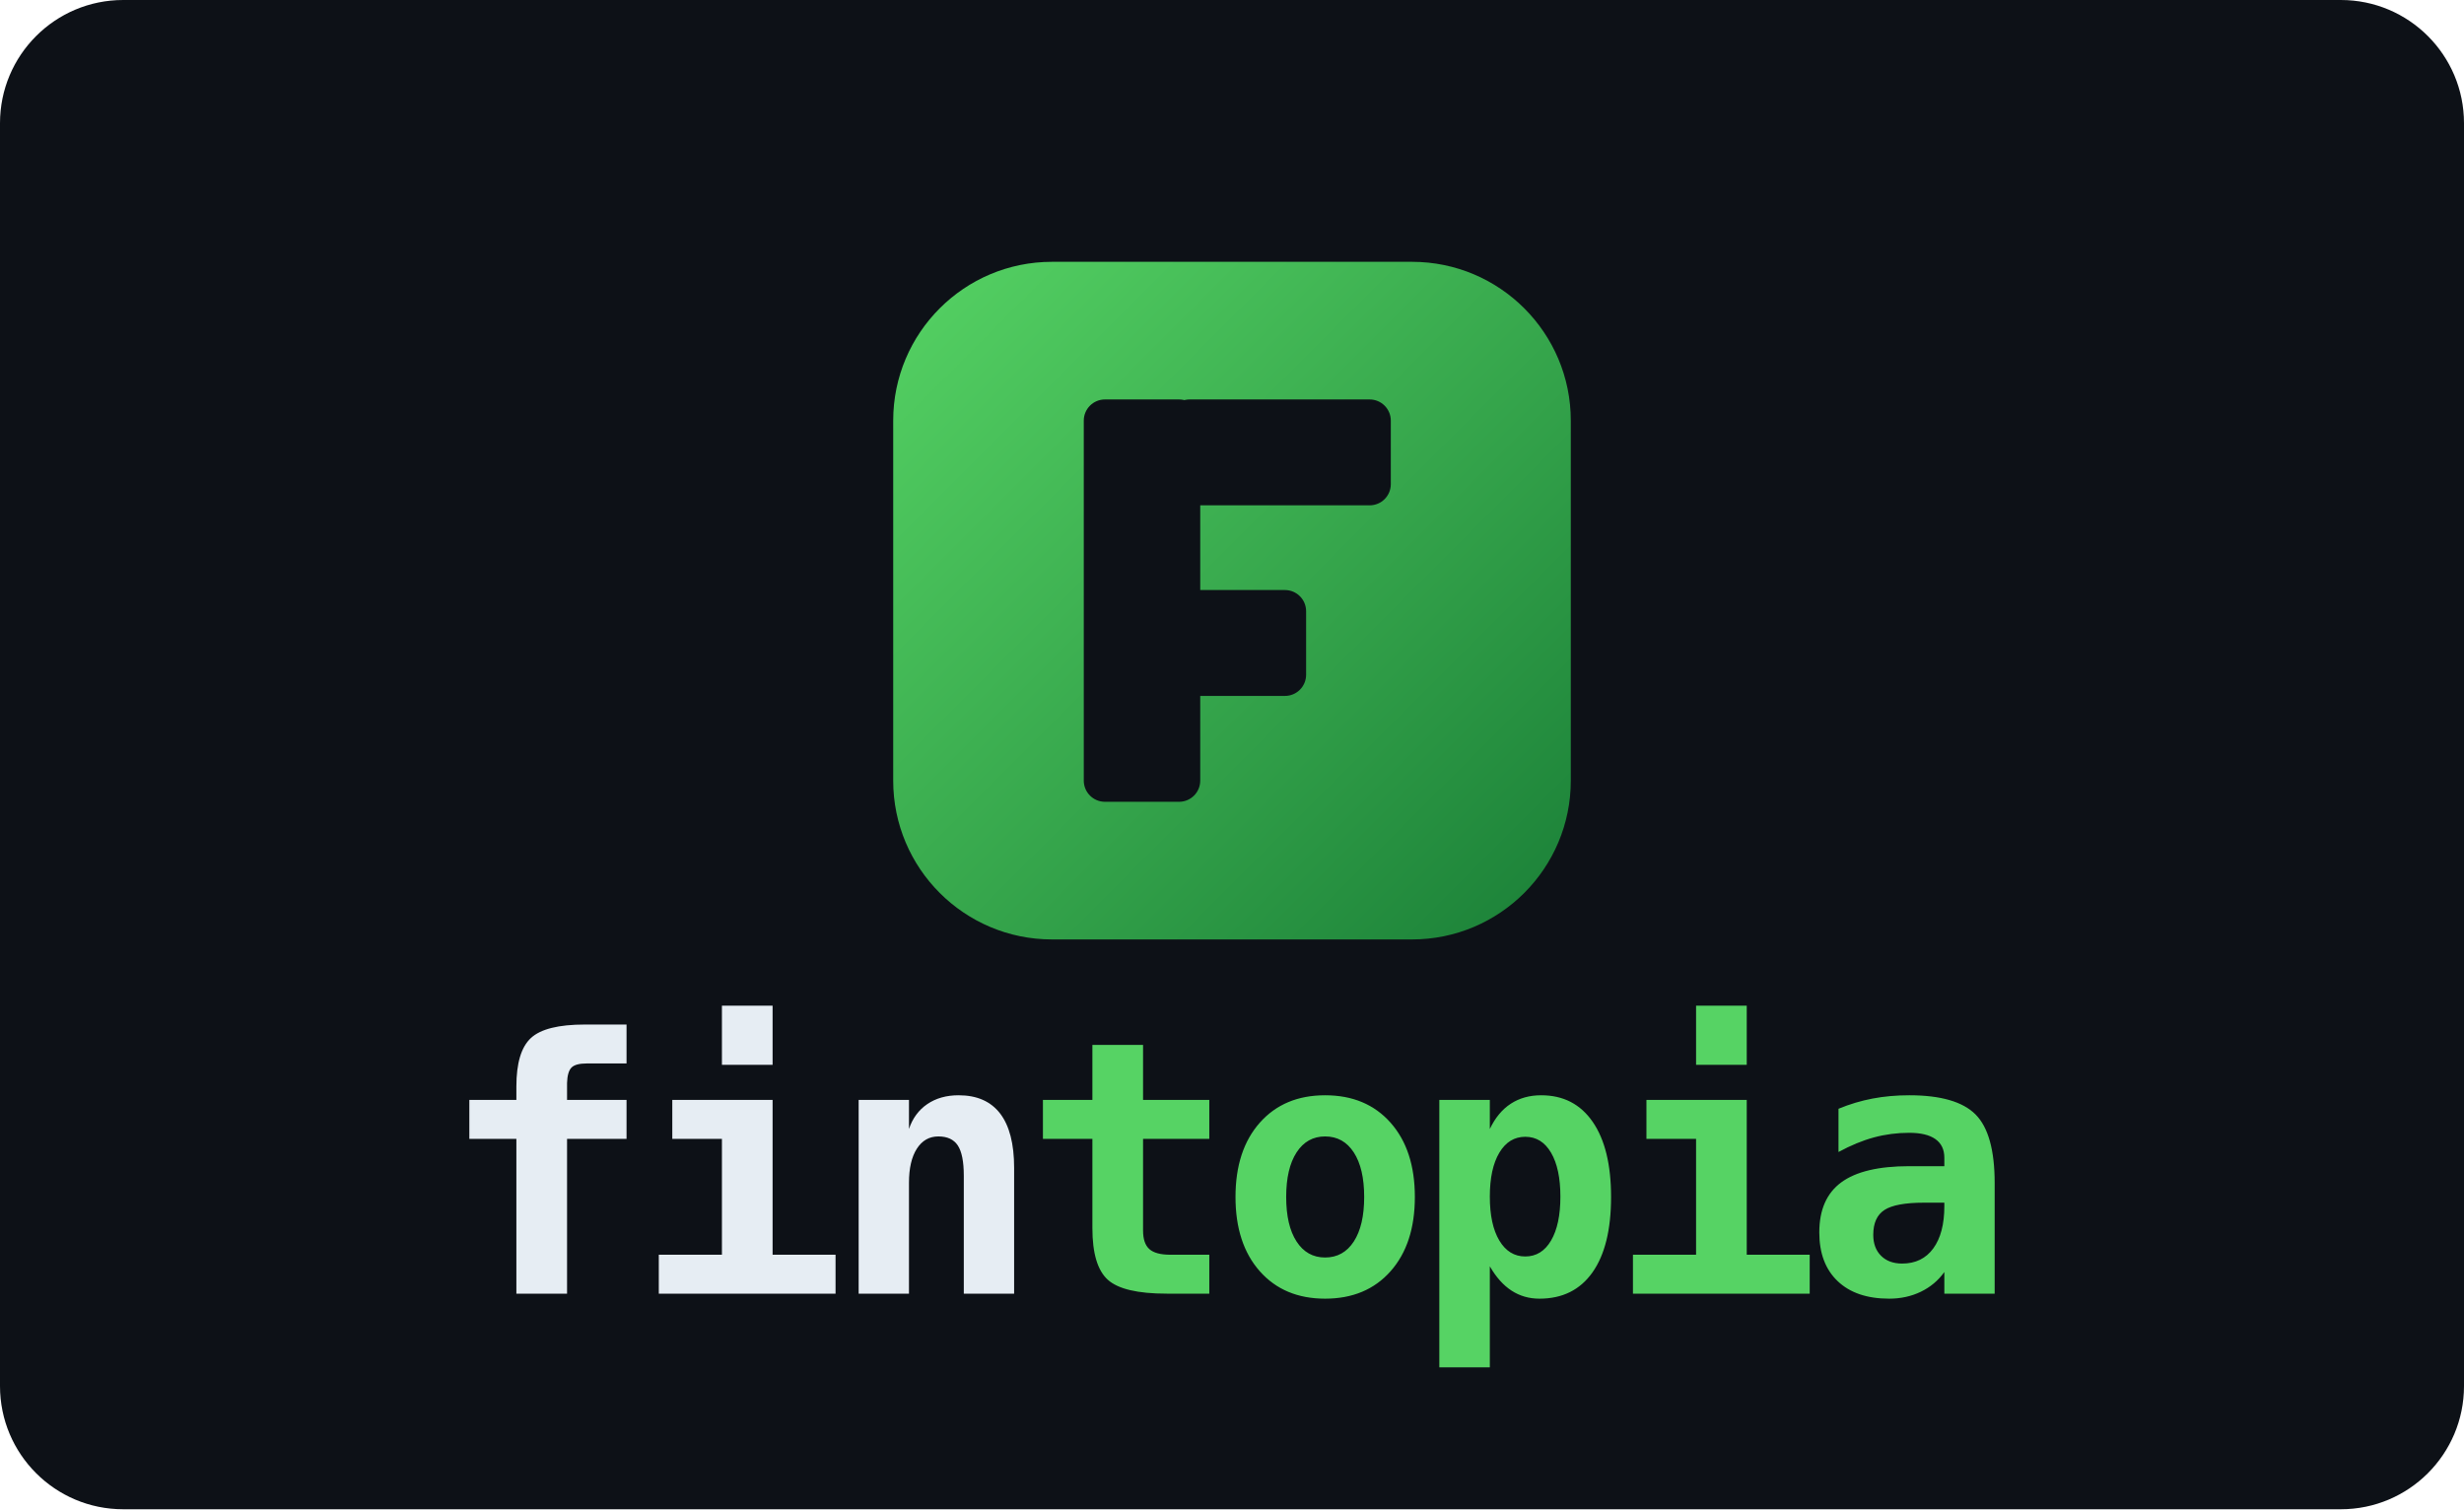
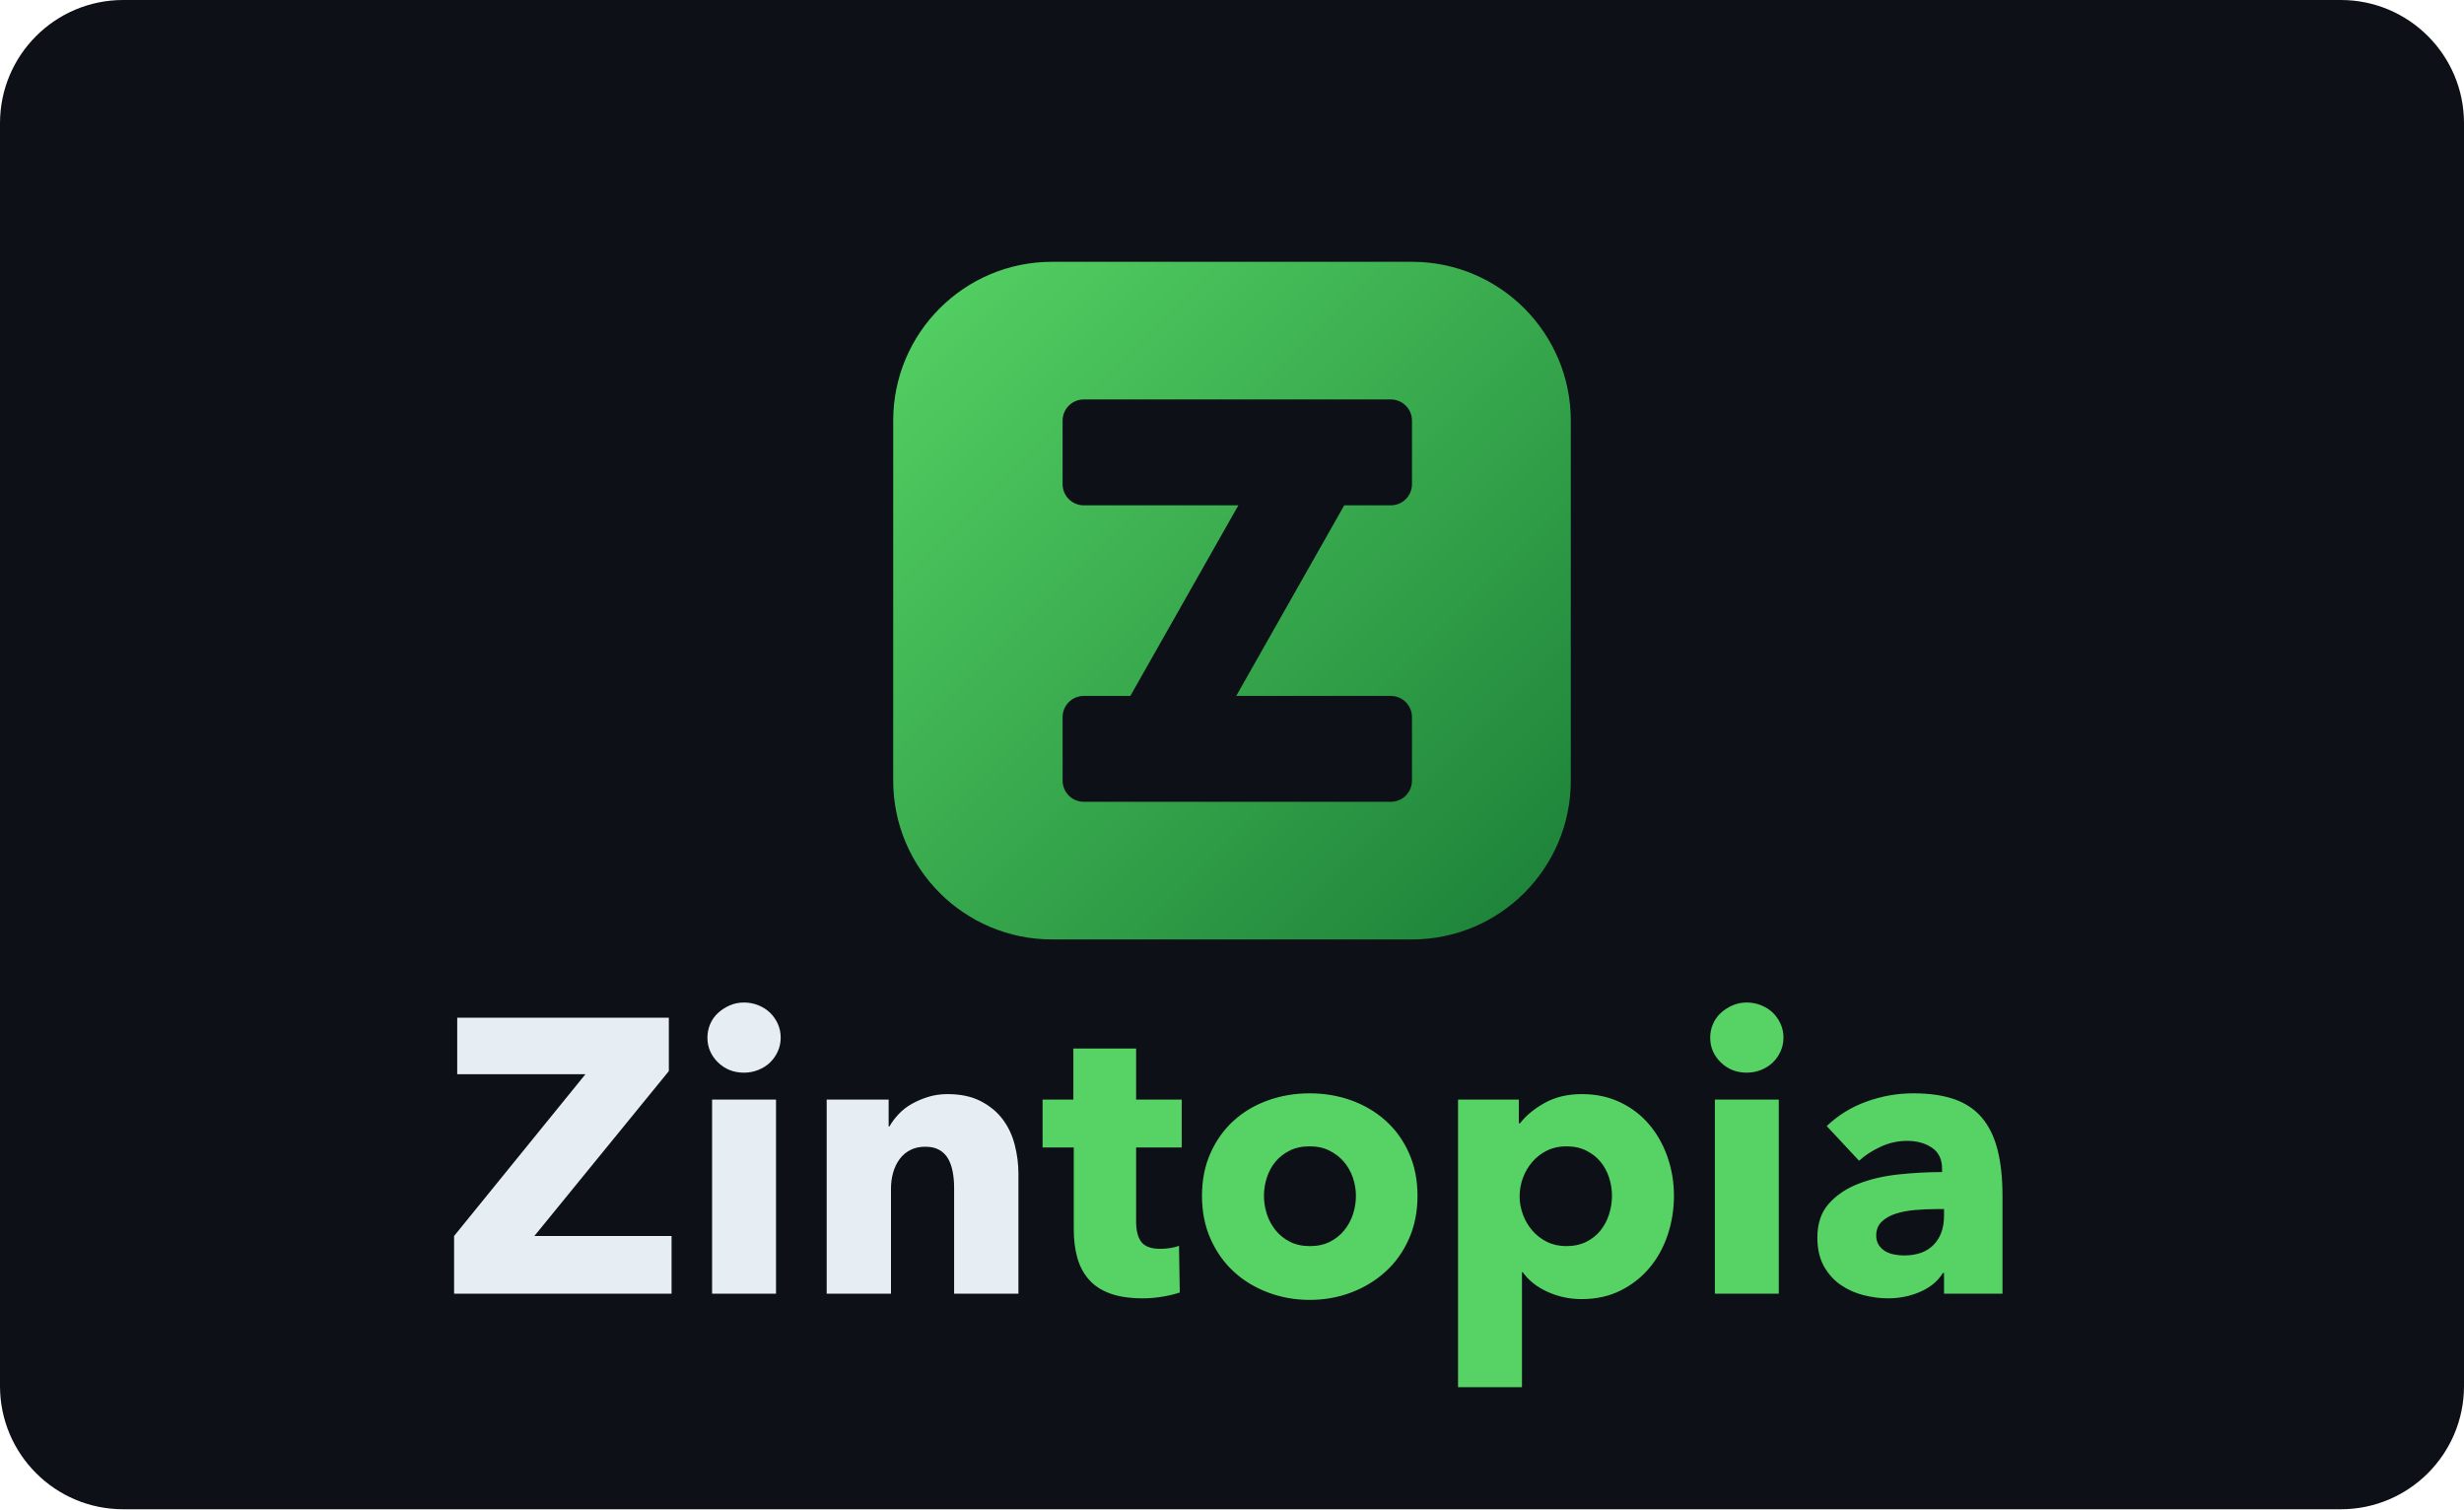
- <svg xmlns="http://www.w3.org/2000/svg" viewBox="0 0 320 196" width="320" height="196" role="img" aria-label="Fintopia">
+ <svg xmlns="http://www.w3.org/2000/svg" viewBox="0 0 320 196" width="320" height="196" role="img" aria-label="Zintopia">
  <defs>
    <linearGradient id="g" x1="0" y1="0" x2="1" y2="1">
      <stop offset="0%" stop-color="#56D364" />
      <stop offset="100%" stop-color="#1A7F37" />
    </linearGradient>
    <linearGradient id="gw" x1="0" y1="0" x2="1" y2="0">
      <stop offset="0%" stop-color="#2EA043" />
      <stop offset="100%" stop-color="#56D364" />
    </linearGradient>
  </defs>
  <rect width="320" height="196" rx="16" fill="#0D1117" />
-   <g transform="translate(116,34) scale(1.375)">
+   <g transform="translate(116.000,34) scale(1.375)">
    <g>
      <rect width="64" height="64" rx="15" fill="url(#g)" />
      <g fill="#0D1117">
-         <rect x="18" y="13" width="11" height="38" rx="2" />
-         <rect x="26" y="13" width="21" height="10" rx="2" />
-         <rect x="26" y="31" width="13" height="10" rx="2" />
+         <path d="M18 13h29a2 2 0 0 1 2 2v6a2 2 0 0 1-2 2H32.6L22.4 41H47a2 2 0 0 1 2 2v6a2 2 0 0 1-2 2H18a2 2 0 0 1-2-2v-6a2 2 0 0 1 2-2h14.4L42.6 23H18a2 2 0 0 1-2-2v-6a2 2 0 0 1 2-2z" />
      </g>
    </g>
  </g>
-   <g transform="translate(57.0444,168) scale(0.022461,-0.022461)">
-     <path fill="#E6EDF3" d="M739.0 1218.0V1120.0H1083.0V895.0H739.0V0.0H446.0V895.0H174.0V1120.0H446.0V1198.0Q446.0 1400.0 530.0 1478.0Q614.0 1556.0 842.0 1556.0H1083.0V1331.0H854.0Q788.0 1331.0 764.5 1307.0Q741.0 1283.0 739.0 1218.0Z M1347.504 1120.0H1927.504V225.0H2291.504V0.0H1269.504V225.0H1634.504V895.0H1347.504ZM1634.504 1665.0H1927.504V1323.0H1634.504Z M3324.008 727.0V0.0H3033.008V682.0Q3033.008 804.0 2998.508 856.5Q2964.008 909.0 2886.008 909.0Q2807.008 909.0 2761.508 838.0Q2716.008 767.0 2716.008 641.0V0.0H2425.008V1120.0H2716.008V952.0Q2747.008 1045.0 2822.008 1096.0Q2897.008 1147.0 3003.008 1147.0Q3162.008 1147.0 3243.008 1041.5Q3324.008 936.0 3324.008 727.0Z" />
-     <path fill="#56D364" d="M4069.512 1438.0V1120.0H4452.512V895.0H4069.512V365.0Q4069.512 290.0 4106.012 257.5Q4142.512 225.0 4227.512 225.0H4452.512V0.0H4206.512Q3954.512 0.0 3865.512 80.5Q3776.512 161.0 3776.512 379.0V895.0H3490.512V1120.0H3776.512V1438.0Z M5122.016 909.0Q5017.016 909.0 4957.016 816.5Q4897.016 724.0 4897.016 559.0Q4897.016 394.0 4957.016 301.5Q5017.016 209.0 5122.016 209.0Q5228.016 209.0 5288.016 301.5Q5348.016 394.0 5348.016 559.0Q5348.016 724.0 5288.016 816.5Q5228.016 909.0 5122.016 909.0ZM4604.016 559.0Q4604.016 830.0 4744.516 988.5Q4885.016 1147.0 5122.016 1147.0Q5360.016 1147.0 5500.516 988.5Q5641.016 830.0 5641.016 559.0Q5641.016 288.0 5500.516 129.5Q5360.016 -29.0 5122.016 -29.0Q4885.016 -29.0 4744.516 129.5Q4604.016 288.0 4604.016 559.0Z M6074.52 158.0V-426.0H5782.52V1120.0H6074.52V952.0Q6120.52 1049.0 6195.52 1098.0Q6270.52 1147.0 6371.52 1147.0Q6563.52 1147.0 6669.52 993.0Q6775.52 839.0 6775.52 559.0Q6775.52 275.0 6668.02 123.0Q6560.52 -29.0 6361.52 -29.0Q6271.52 -29.0 6200.02 17.5Q6128.52 64.0 6074.52 158.0ZM6482.52 561.0Q6482.52 723.0 6428.52 815.0Q6374.52 907.0 6279.52 907.0Q6184.52 907.0 6129.52 815.0Q6074.52 723.0 6074.52 561.0Q6074.52 399.0 6129.52 307.0Q6184.52 215.0 6279.52 215.0Q6374.52 215.0 6428.52 307.0Q6482.52 399.0 6482.52 561.0Z M6980.024 1120.0H7560.024V225.0H7924.024V0.0H6902.024V225.0H7267.024V895.0H6980.024ZM7267.024 1665.0H7560.024V1323.0H7267.024Z M8585.528 526.0Q8421.528 526.0 8356.528 484.0Q8291.528 442.0 8291.528 340.0Q8291.528 264.0 8336.528 219.0Q8381.528 174.0 8458.528 174.0Q8574.528 174.0 8638.528 261.5Q8702.528 349.0 8702.528 506.0V526.0ZM8993.528 639.0V0.0H8702.528V125.0Q8649.528 51.0 8566.528 11.0Q8483.528 -29.0 8383.528 -29.0Q8192.528 -29.0 8086.028 72.0Q7979.528 173.0 7979.528 354.0Q7979.528 550.0 8106.528 643.5Q8233.528 737.0 8499.528 737.0H8702.528V786.0Q8702.528 857.0 8651.028 893.5Q8599.528 930.0 8499.528 930.0Q8394.528 930.0 8296.028 903.5Q8197.528 877.0 8090.528 819.0V1069.0Q8187.528 1109.0 8287.528 1128.0Q8387.528 1147.0 8499.528 1147.0Q8772.528 1147.0 8883.028 1036.0Q8993.528 925.0 8993.528 639.0Z" />
+   <g transform="translate(57,168.0) scale(0.050614,-0.050614)">
+     <path fill="#E6EDF3" d="M39 0V148L376 563H47V708H590V571L245 148H597V0Z M877 657Q877 638 869.5 621.5Q862 605 849.5 593.0Q837 581 819.5 574.0Q802 567 783 567Q743 567 716.0 593.5Q689 620 689 657Q689 675 696.0 691.5Q703 708 716.0 720.0Q729 732 746.0 739.5Q763 747 783 747Q802 747 819.5 740.0Q837 733 849.5 721.0Q862 709 869.5 692.5Q877 676 877 657ZM701 0V498H865V0Z M1322 0V272Q1322 293 1318.5 312.0Q1315 331 1307.0 345.5Q1299 360 1284.5 368.5Q1270 377 1248 377Q1226 377 1209.5 368.5Q1193 360 1182.0 345.0Q1171 330 1165.5 310.5Q1160 291 1160 270V0H995V498H1154V429H1156Q1165 445 1179.5 460.5Q1194 476 1213.5 487.0Q1233 498 1256.0 505.0Q1279 512 1305 512Q1355 512 1390.0 494.0Q1425 476 1446.5 447.5Q1468 419 1477.5 382.0Q1487 345 1487 308V0Z" />
+     <path fill="#56D364" d="M1789 375V185Q1789 150 1802.5 132.5Q1816 115 1851 115Q1863 115 1876.5 117.0Q1890 119 1899 123L1901 3Q1884 -3 1858.0 -7.5Q1832 -12 1806 -12Q1756 -12 1722.0 0.5Q1688 13 1667.5 36.5Q1647 60 1638.0 92.5Q1629 125 1629 165V375H1549V498H1628V629H1789V498H1906V375Z M2511 251Q2511 190 2489.0 140.5Q2467 91 2429.0 56.5Q2391 22 2341.0 3.0Q2291 -16 2234 -16Q2178 -16 2127.5 3.0Q2077 22 2039.5 56.5Q2002 91 1980.0 140.5Q1958 190 1958 251Q1958 312 1980.0 361.0Q2002 410 2039.5 444.0Q2077 478 2127.5 496.0Q2178 514 2234 514Q2291 514 2341.0 496.0Q2391 478 2429.0 444.0Q2467 410 2489.0 361.0Q2511 312 2511 251ZM2353 251Q2353 275 2345.0 298.0Q2337 321 2322.0 338.5Q2307 356 2285.0 367.0Q2263 378 2234 378Q2205 378 2183.0 367.0Q2161 356 2146.5 338.5Q2132 321 2124.5 298.0Q2117 275 2117 251Q2117 227 2124.5 204.0Q2132 181 2147.0 162.5Q2162 144 2184.0 133.0Q2206 122 2235 122Q2264 122 2286.0 133.0Q2308 144 2323.0 162.5Q2338 181 2345.5 204.0Q2353 227 2353 251Z M3169 251Q3169 199 3153.0 151.0Q3137 103 3106.5 66.5Q3076 30 3032.0 8.0Q2988 -14 2932 -14Q2886 -14 2845.0 4.5Q2804 23 2781 55H2779V-240H2615V498H2771V437H2774Q2797 467 2837.5 489.5Q2878 512 2933 512Q2987 512 3031.0 491.0Q3075 470 3105.5 434.0Q3136 398 3152.5 350.5Q3169 303 3169 251ZM3010 251Q3010 275 3002.5 298.0Q2995 321 2980.5 338.5Q2966 356 2944.0 367.0Q2922 378 2893 378Q2865 378 2843.0 367.0Q2821 356 2805.5 338.0Q2790 320 2781.5 297.0Q2773 274 2773 250Q2773 226 2781.5 203.0Q2790 180 2805.5 162.0Q2821 144 2843.0 133.0Q2865 122 2893 122Q2922 122 2944.0 133.0Q2966 144 2980.5 162.0Q2995 180 3002.5 203.5Q3010 227 3010 251Z M3450 657Q3450 638 3442.5 621.5Q3435 605 3422.5 593.0Q3410 581 3392.5 574.0Q3375 567 3356 567Q3316 567 3289.0 593.5Q3262 620 3262 657Q3262 675 3269.0 691.5Q3276 708 3289.0 720.0Q3302 732 3319.0 739.5Q3336 747 3356 747Q3375 747 3392.5 740.0Q3410 733 3422.5 721.0Q3435 709 3442.5 692.5Q3450 676 3450 657ZM3274 0V498H3438V0Z M3862 217H3841Q3814 217 3786.5 214.5Q3759 212 3737.5 205.0Q3716 198 3702.0 184.5Q3688 171 3688 149Q3688 135 3694.5 125.0Q3701 115 3711.0 109.0Q3721 103 3734.0 100.5Q3747 98 3759 98Q3809 98 3835.5 125.5Q3862 153 3862 200ZM3561 430Q3605 472 3663.5 493.0Q3722 514 3783 514Q3846 514 3889.5 498.5Q3933 483 3960.0 450.5Q3987 418 3999.5 368.5Q4012 319 4012 251V0H3862V53H3859Q3840 22 3801.5 5.0Q3763 -12 3718 -12Q3688 -12 3656.0 -4.0Q3624 4 3597.5 22.0Q3571 40 3554.0 70.0Q3537 100 3537 144Q3537 198 3566.5 231.0Q3596 264 3642.5 282.0Q3689 300 3746.0 306.0Q3803 312 3857 312V320Q3857 357 3831.0 374.5Q3805 392 3767 392Q3732 392 3699.5 377.0Q3667 362 3644 341Z" />
  </g>
</svg>
